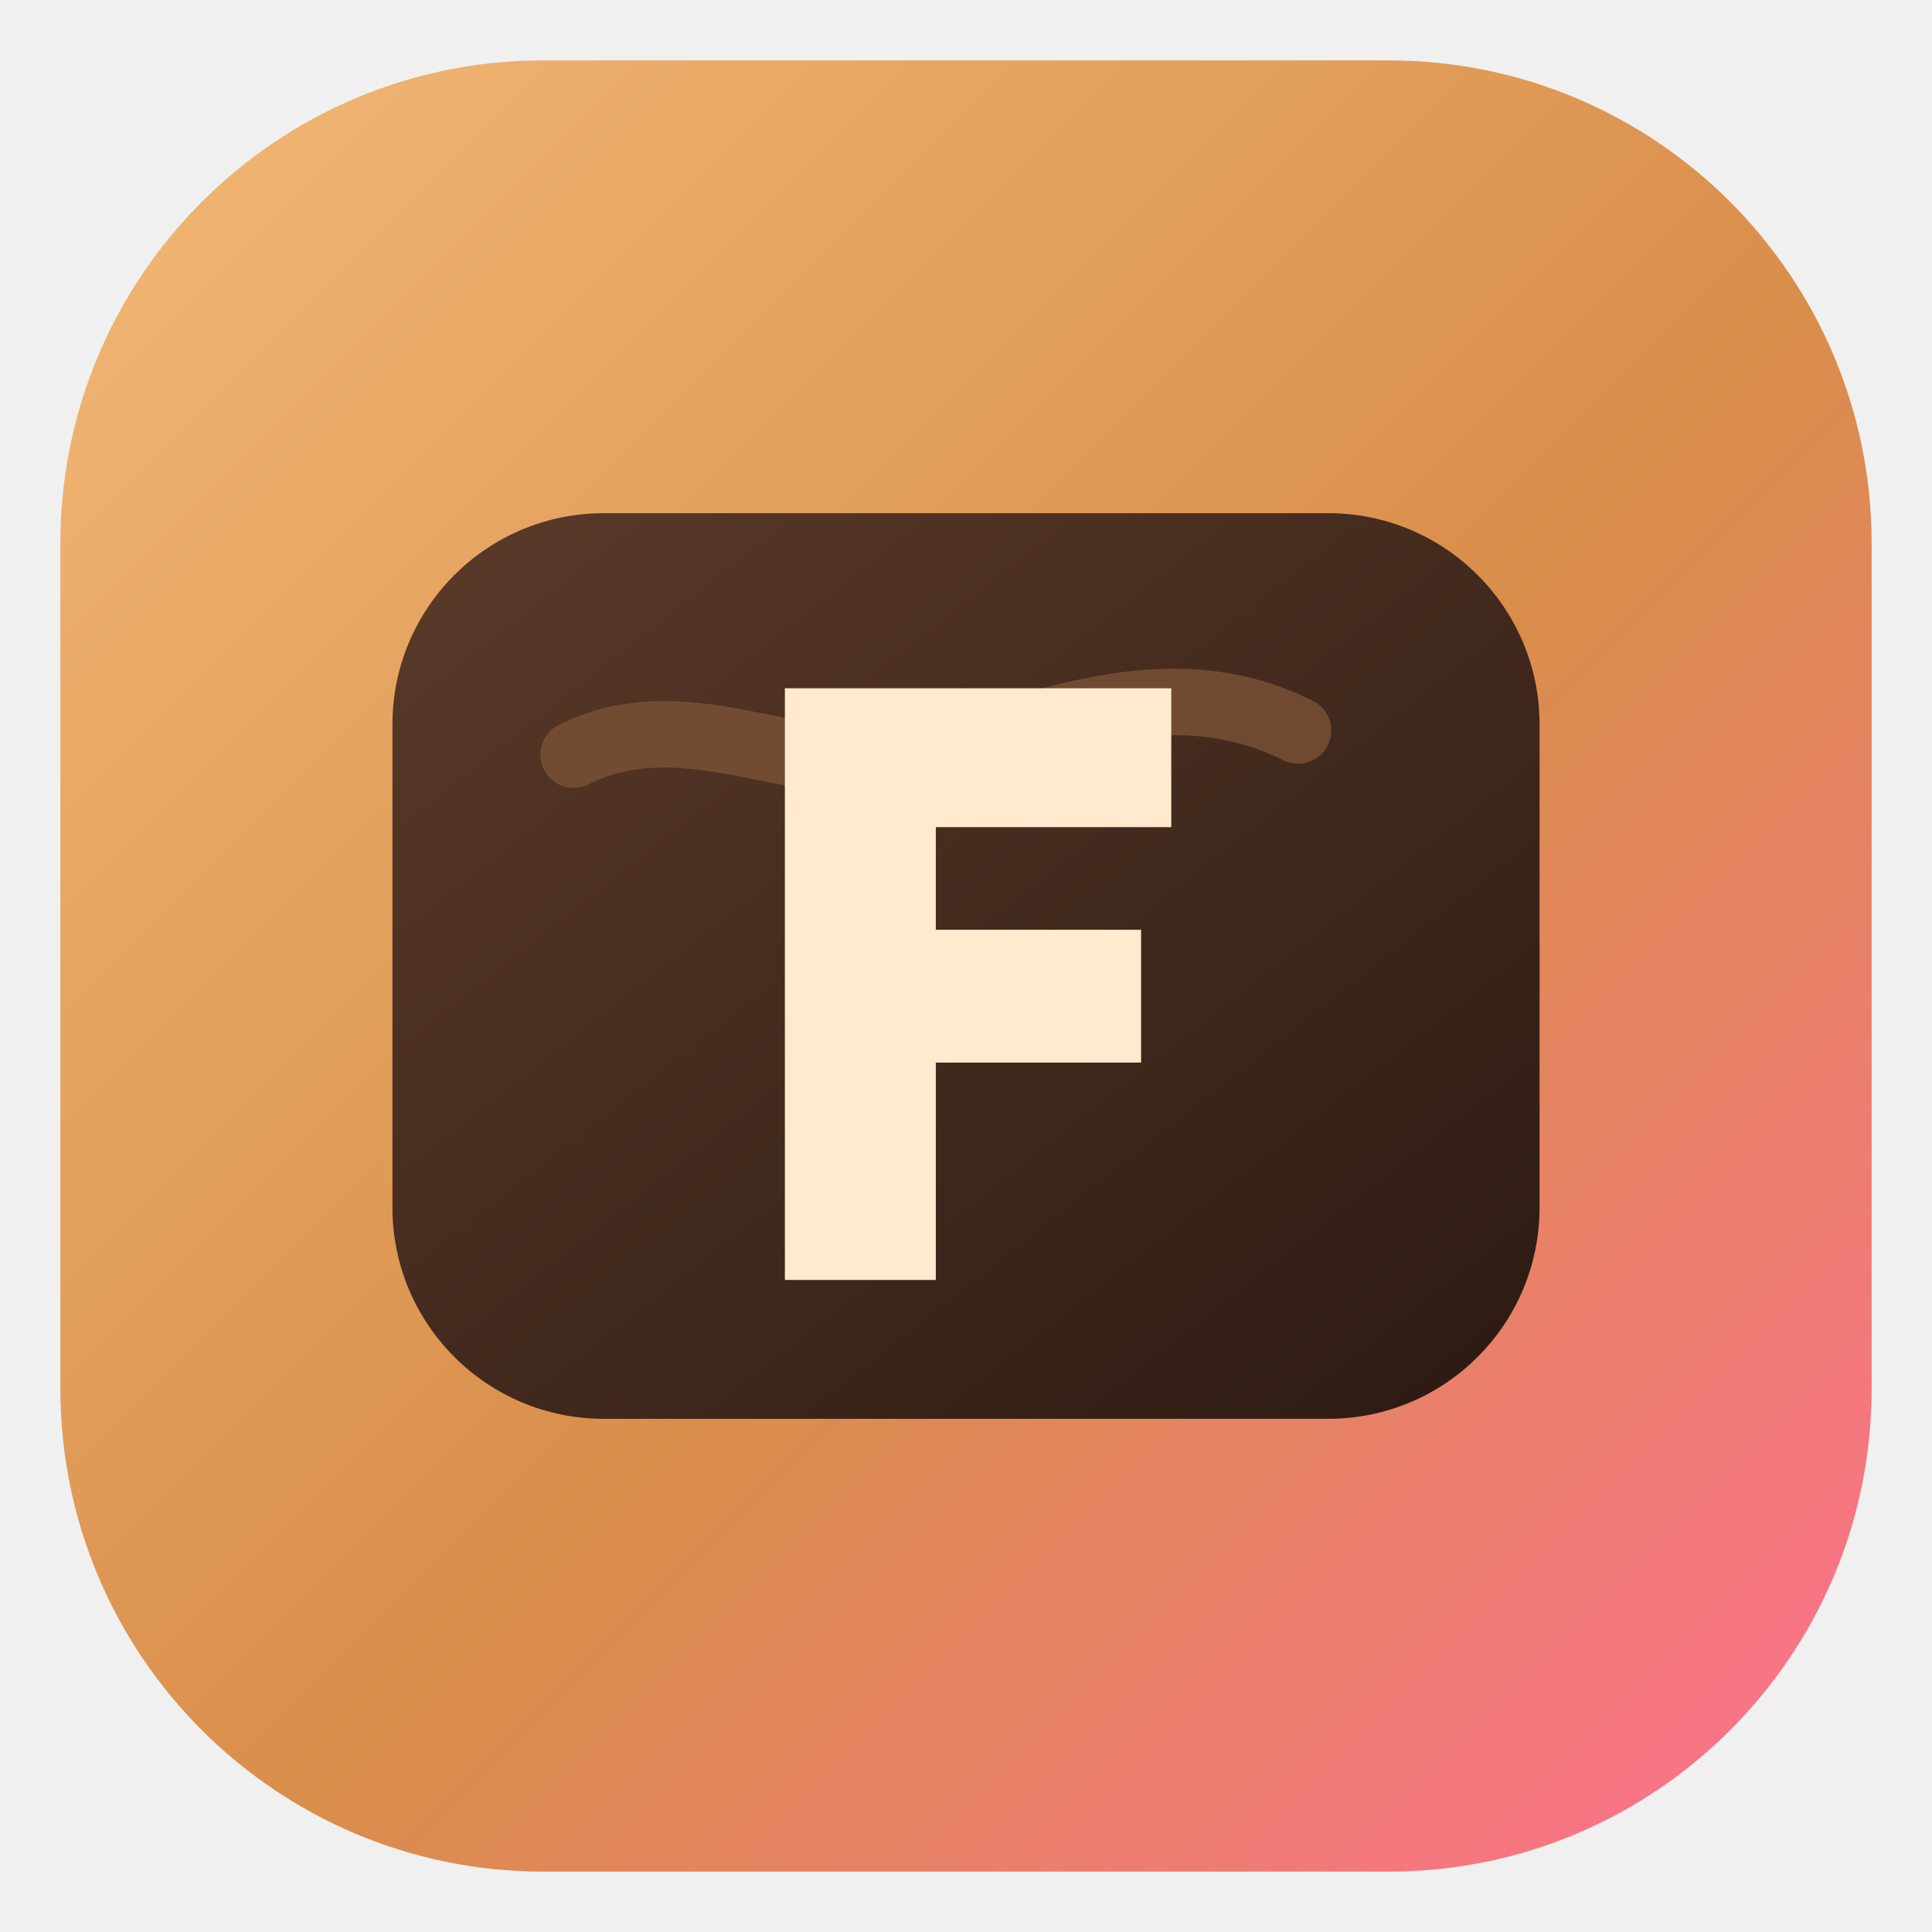
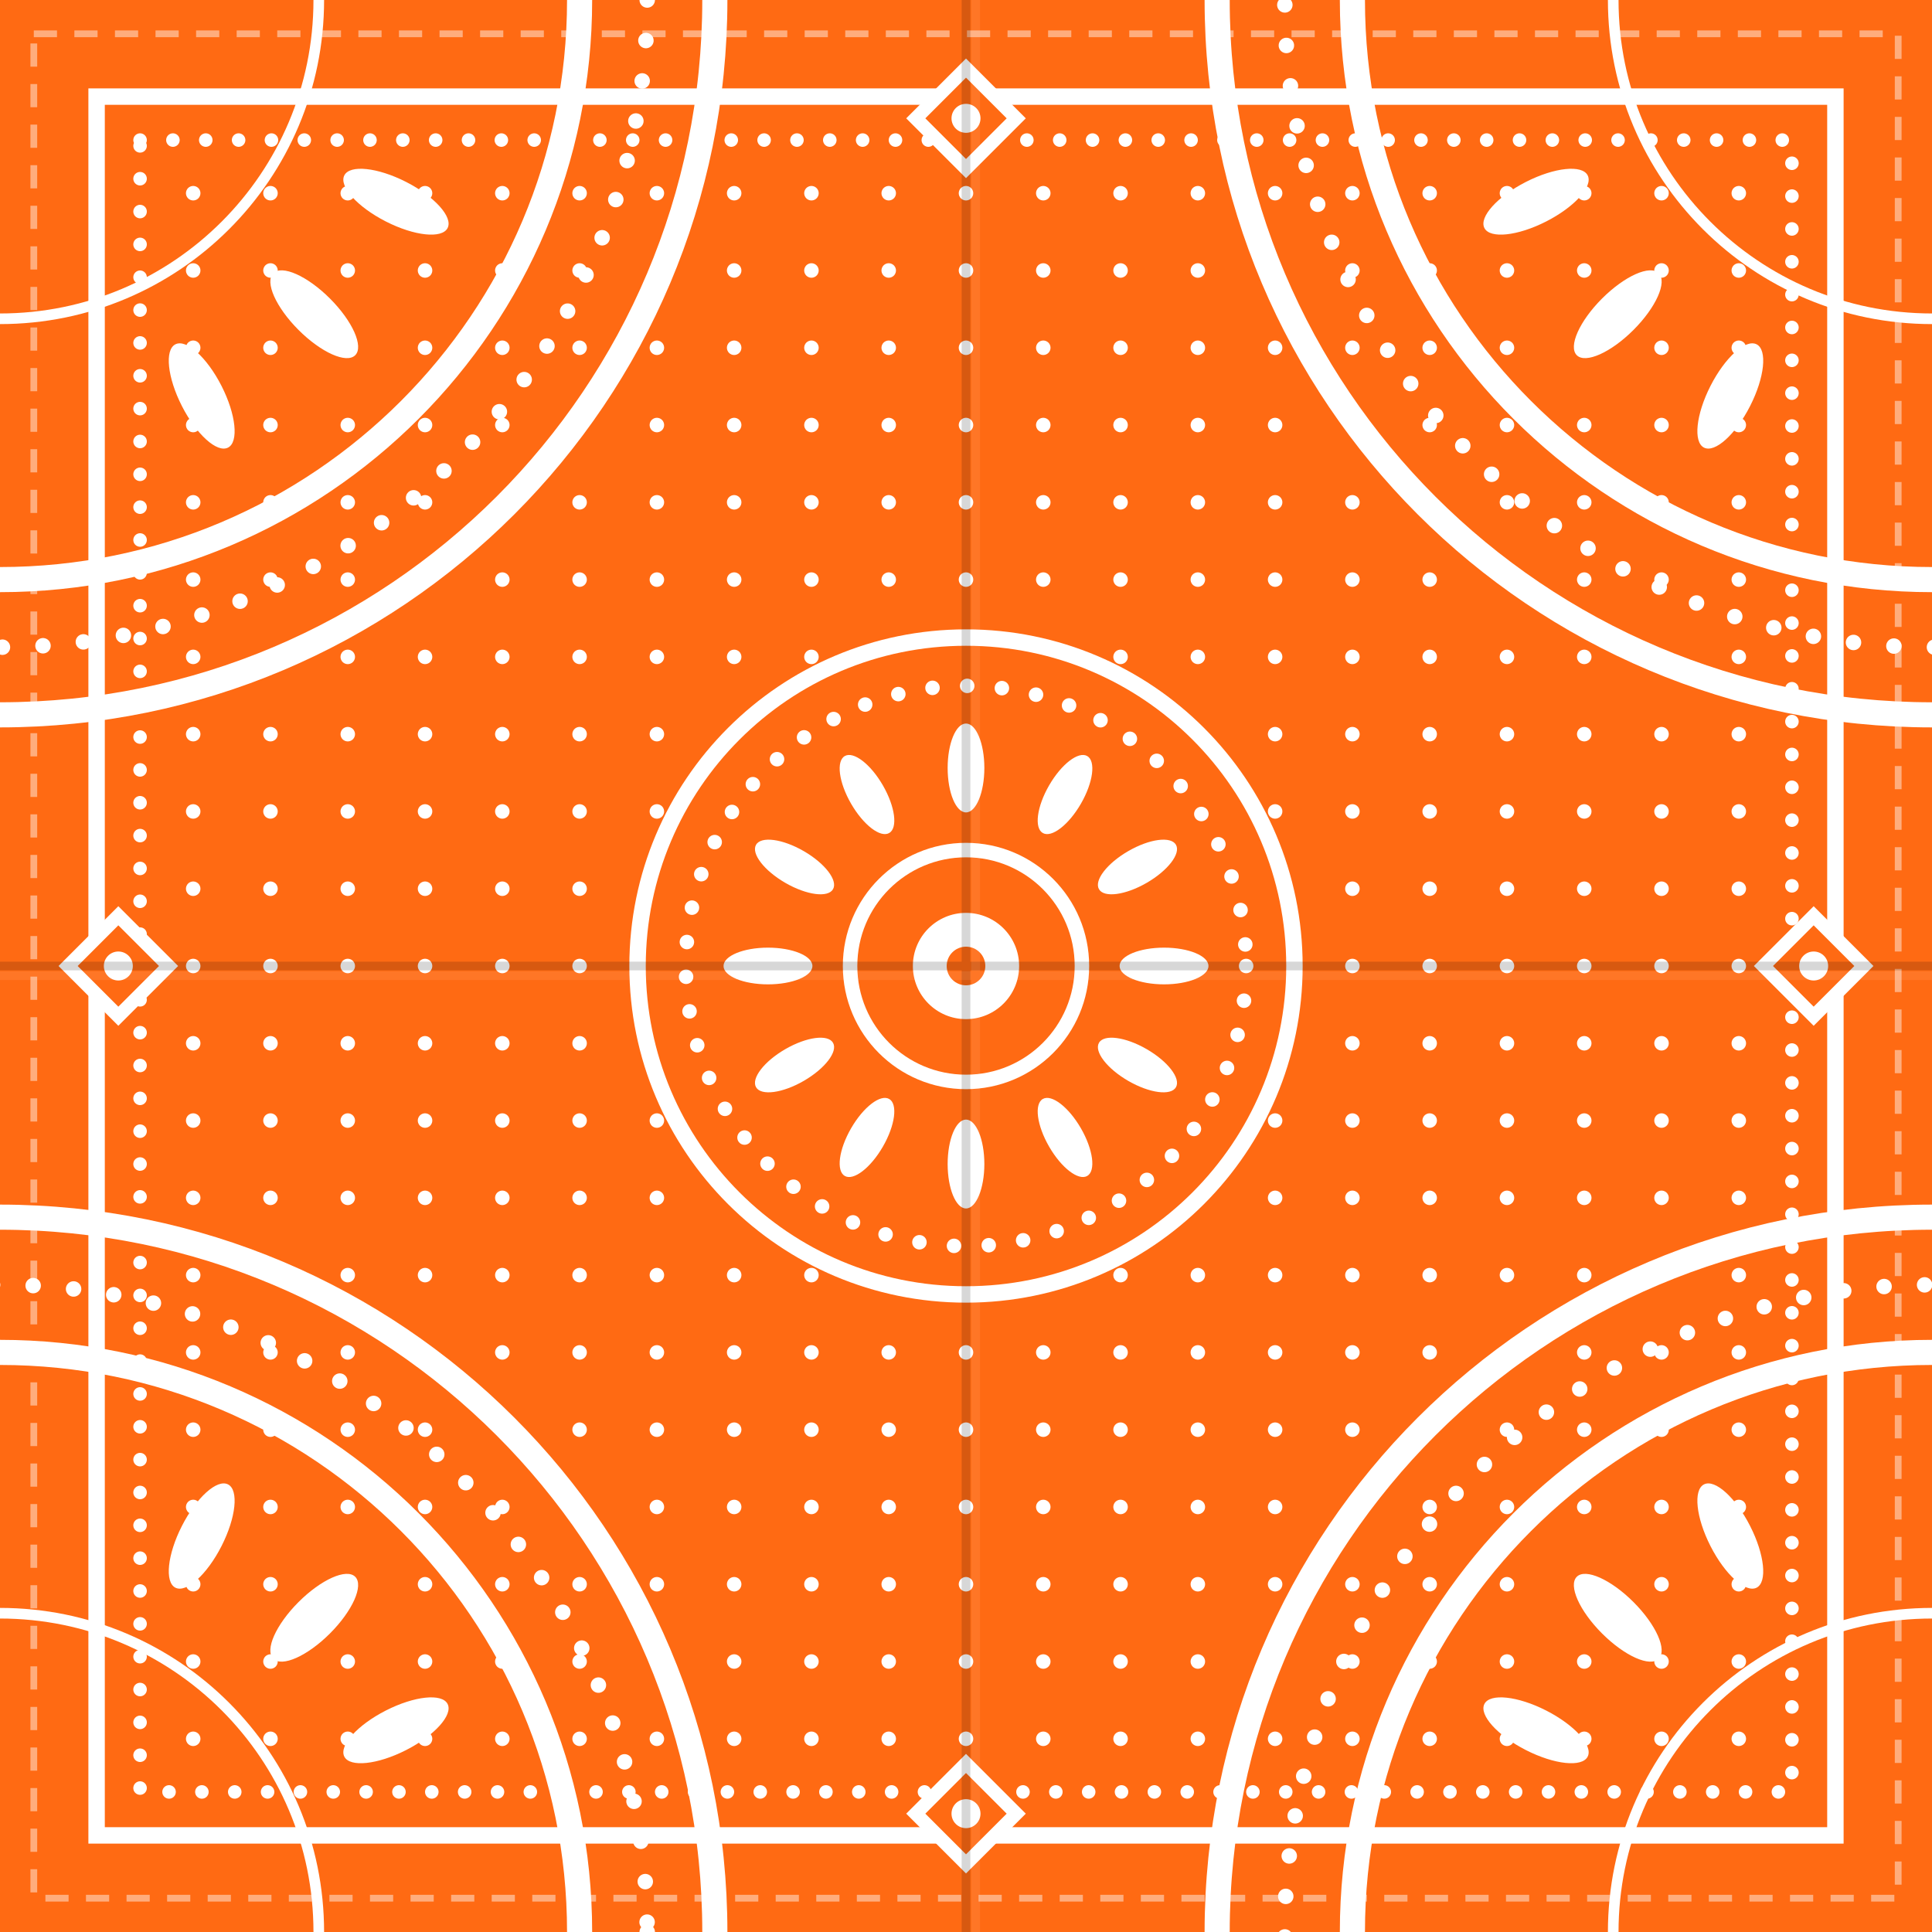
- <svg xmlns="http://www.w3.org/2000/svg" viewBox="0 0 32 32" width="32" height="32">
-   <defs>
-     <linearGradient id="fudgioGrad" x1="0" y1="0" x2="1" y2="1">
-       <stop offset="0" stop-color="#f2b978" />
-       <stop offset="0.55" stop-color="#d98e4a" />
-       <stop offset="1" stop-color="#ff6f91" />
-     </linearGradient>
-     <linearGradient id="fudgioBrownie" x1="0" y1="0" x2="1" y2="1">
-       <stop offset="0" stop-color="#5b3a29" />
-       <stop offset="1" stop-color="#2b1a12" />
-     </linearGradient>
-   </defs>
-   <g id="mark">
-     <rect x="1" y="1" width="30" height="30" rx="8" fill="url(#fudgioGrad)" />
-     <rect x="6.5" y="8.5" width="19" height="15" rx="3.5" fill="url(#fudgioBrownie)" />
-     <path d="M9.5 12.5c2-1 4 0.6 6 0s4-1.4 6-0.4" stroke="#7a5236" stroke-width="1.1" stroke-linecap="round" fill="none" opacity="0.8" />
-     <path d="M13 11.4h6.4v2.3h-3.9v1.7h3.4v2.2h-3.4v3.6H13z" fill="#ffe9cf" />
+ <svg xmlns="http://www.w3.org/2000/svg" viewBox="0 0 200 200">
+   <rect width="200" height="200" fill="#FF6A13" />
+   <g fill="#FFFFFF" stroke="#FFFFFF">
+     <rect x="3.5" y="3.5" width="193" height="193" fill="none" stroke-width=".7" stroke-dasharray="2.4 1.8" opacity=".45" />
+     <path d="M20 20H180.01M20 28H180.01M20 36H180.01M20 44H180.01M20 52H180.01M20 60H180.01M20 68H180.01M20 76H180.01M20 84H180.01M20 92H180.01M20 100H180.01M20 108H180.01M20 116H180.01M20 124H180.01M20 132H180.01M20 140H180.01M20 148H180.01M20 156H180.01M20 164H180.01M20 172H180.01M20 180H180.01" stroke-width="1.5" stroke-dasharray="0 8" stroke-linecap="round" fill="none" />
+     <circle fill="none" cx="0" cy="0" r="60" stroke-width="2.6" />
+     <circle fill="none" cx="0" cy="0" r="67" stroke-width="1.6" stroke-dasharray="0 4.2" stroke-linecap="round" />
+     <circle fill="none" cx="0" cy="0" r="74" stroke-width="2.6" />
+     <circle fill="none" cx="0" cy="0" r="33" stroke-width="1.1" />
+     <g stroke="none">
+       <ellipse cx="40.99" cy="20.88" rx="6" ry="2.3" transform="rotate(27 40.99 20.88)" />
+       <ellipse cx="32.53" cy="32.53" rx="6" ry="2.3" transform="rotate(45 32.53 32.53)" />
+       <ellipse cx="20.88" cy="40.99" rx="6" ry="2.3" transform="rotate(63 20.88 40.99)" />
+     </g>
+     <circle fill="none" cx="200" cy="0" r="60" stroke-width="2.6" />
+     <circle fill="none" cx="200" cy="0" r="67" stroke-width="1.6" stroke-dasharray="0 4.2" stroke-linecap="round" />
+     <circle fill="none" cx="200" cy="0" r="74" stroke-width="2.6" />
+     <circle fill="none" cx="200" cy="0" r="33" stroke-width="1.1" />
+     <g stroke="none">
+       <ellipse cx="179.12" cy="40.99" rx="6" ry="2.3" transform="rotate(117 179.12 40.99)" />
+       <ellipse cx="167.47" cy="32.53" rx="6" ry="2.3" transform="rotate(135 167.47 32.53)" />
+       <ellipse cx="159.01" cy="20.88" rx="6" ry="2.3" transform="rotate(153 159.01 20.88)" />
+     </g>
+     <circle fill="none" cx="200" cy="200" r="60" stroke-width="2.6" />
+     <circle fill="none" cx="200" cy="200" r="67" stroke-width="1.6" stroke-dasharray="0 4.2" stroke-linecap="round" />
+     <circle fill="none" cx="200" cy="200" r="74" stroke-width="2.6" />
+     <circle fill="none" cx="200" cy="200" r="33" stroke-width="1.1" />
+     <g stroke="none">
+       <ellipse cx="159.01" cy="179.12" rx="6" ry="2.3" transform="rotate(207 159.01 179.12)" />
+       <ellipse cx="167.47" cy="167.47" rx="6" ry="2.3" transform="rotate(225 167.47 167.47)" />
+       <ellipse cx="179.12" cy="159.01" rx="6" ry="2.3" transform="rotate(243 179.12 159.01)" />
+     </g>
+     <circle fill="none" cx="0" cy="200" r="60" stroke-width="2.6" />
+     <circle fill="none" cx="0" cy="200" r="67" stroke-width="1.6" stroke-dasharray="0 4.2" stroke-linecap="round" />
+     <circle fill="none" cx="0" cy="200" r="74" stroke-width="2.6" />
+     <circle fill="none" cx="0" cy="200" r="33" stroke-width="1.1" />
+     <g stroke="none">
+       <ellipse cx="20.88" cy="159.01" rx="6" ry="2.3" transform="rotate(297 20.88 159.01)" />
+       <ellipse cx="32.53" cy="167.47" rx="6" ry="2.3" transform="rotate(315 32.53 167.47)" />
+       <ellipse cx="40.99" cy="179.12" rx="6" ry="2.3" transform="rotate(333 40.99 179.12)" />
+     </g>
+     <rect x="10" y="10" width="180" height="180" fill="none" stroke-width="1.7" />
+     <rect x="14.5" y="14.5" width="171" height="171" fill="none" stroke-width="1.4" stroke-dasharray="0 3.4" stroke-linecap="round" />
+     <path d="M100 7.05L105.2 12.25L100 17.45L94.8 12.25Z" fill="#FF6A13" stroke-width="1.4" />
+     <circle cx="100" cy="12.25" r="1.5" stroke="none" />
+     <path d="M187.75 94.8L192.95 100L187.75 105.2L182.55 100Z" fill="#FF6A13" stroke-width="1.4" />
+     <circle cx="187.75" cy="100" r="1.5" stroke="none" />
+     <path d="M100 182.55L105.2 187.75L100 192.95L94.8 187.75Z" fill="#FF6A13" stroke-width="1.4" />
+     <circle cx="100" cy="187.75" r="1.5" stroke="none" />
+     <path d="M12.25 94.8L17.45 100L12.25 105.2L7.05 100Z" fill="#FF6A13" stroke-width="1.4" />
+     <circle cx="12.25" cy="100" r="1.5" stroke="none" />
+     <circle cx="100" cy="100" r="34" fill="#FF6A13" stroke-width="1.7" />
+     <circle cx="100" cy="100" r="29" fill="none" stroke-width="1.5" stroke-dasharray="0 3.6" stroke-linecap="round" />
+     <g stroke="none">
+       <ellipse cx="120.5" cy="100" rx="4.6" ry="1.9" transform="rotate(0 120.5 100)" />
+       <ellipse cx="117.75" cy="110.25" rx="4.6" ry="1.9" transform="rotate(30 117.75 110.25)" />
+       <ellipse cx="110.25" cy="117.75" rx="4.6" ry="1.9" transform="rotate(60 110.25 117.75)" />
+       <ellipse cx="100" cy="120.5" rx="4.6" ry="1.9" transform="rotate(90 100 120.5)" />
+       <ellipse cx="89.75" cy="117.75" rx="4.6" ry="1.9" transform="rotate(120 89.75 117.75)" />
+       <ellipse cx="82.25" cy="110.25" rx="4.6" ry="1.9" transform="rotate(150 82.25 110.25)" />
+       <ellipse cx="79.5" cy="100" rx="4.6" ry="1.9" transform="rotate(180 79.5 100)" />
+       <ellipse cx="82.25" cy="89.75" rx="4.6" ry="1.9" transform="rotate(210 82.25 89.75)" />
+       <ellipse cx="89.75" cy="82.25" rx="4.6" ry="1.9" transform="rotate(240 89.75 82.25)" />
+       <ellipse cx="100" cy="79.5" rx="4.6" ry="1.9" transform="rotate(270 100 79.5)" />
+       <ellipse cx="110.25" cy="82.25" rx="4.6" ry="1.9" transform="rotate(300 110.25 82.25)" />
+       <ellipse cx="117.75" cy="89.75" rx="4.6" ry="1.9" transform="rotate(330 117.75 89.75)" />
+     </g>
+     <circle cx="100" cy="100" r="12" fill="none" stroke-width="1.5" />
+     <circle cx="100" cy="100" r="5.5" stroke="none" />
+     <circle cx="100" cy="100" r="2" fill="#FF6A13" stroke="none" />
  </g>
+   <path d="M100 0V200M0 100H200" stroke="#000" stroke-opacity=".16" stroke-width=".9" />
+   <path d="M101 0V200M0 101H200" stroke="#fff" stroke-opacity=".08" stroke-width=".9" />
</svg>
